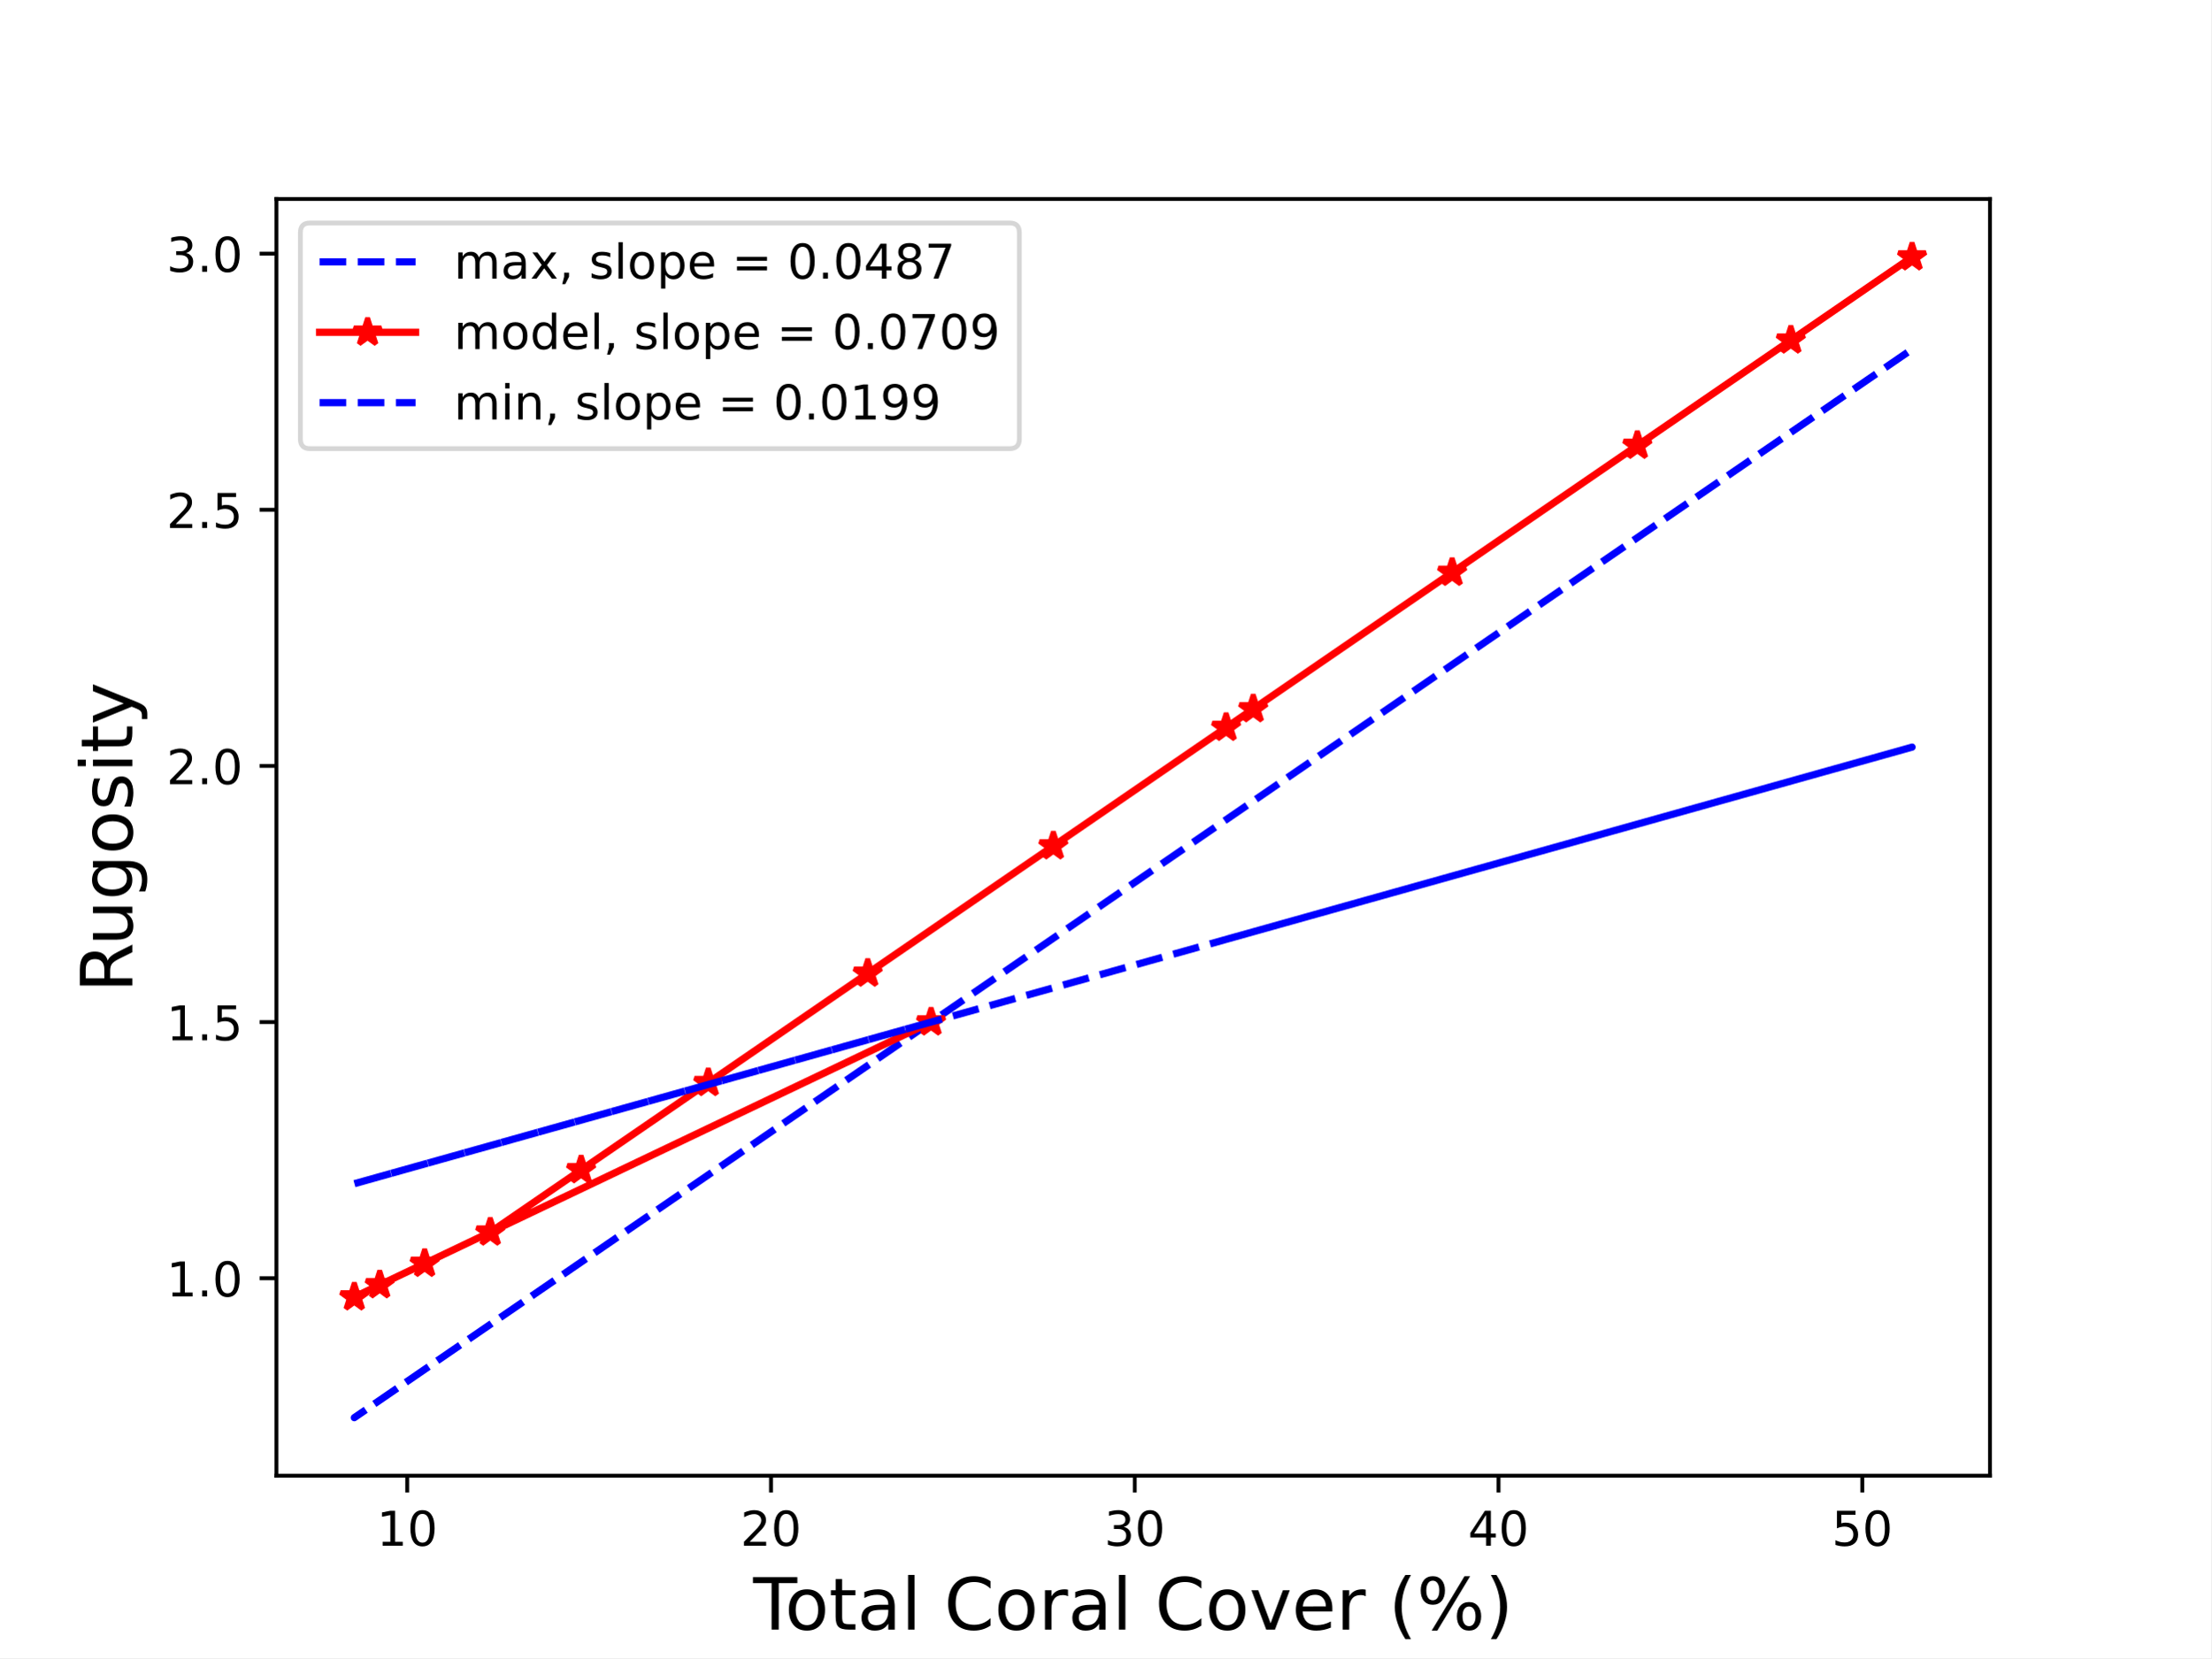
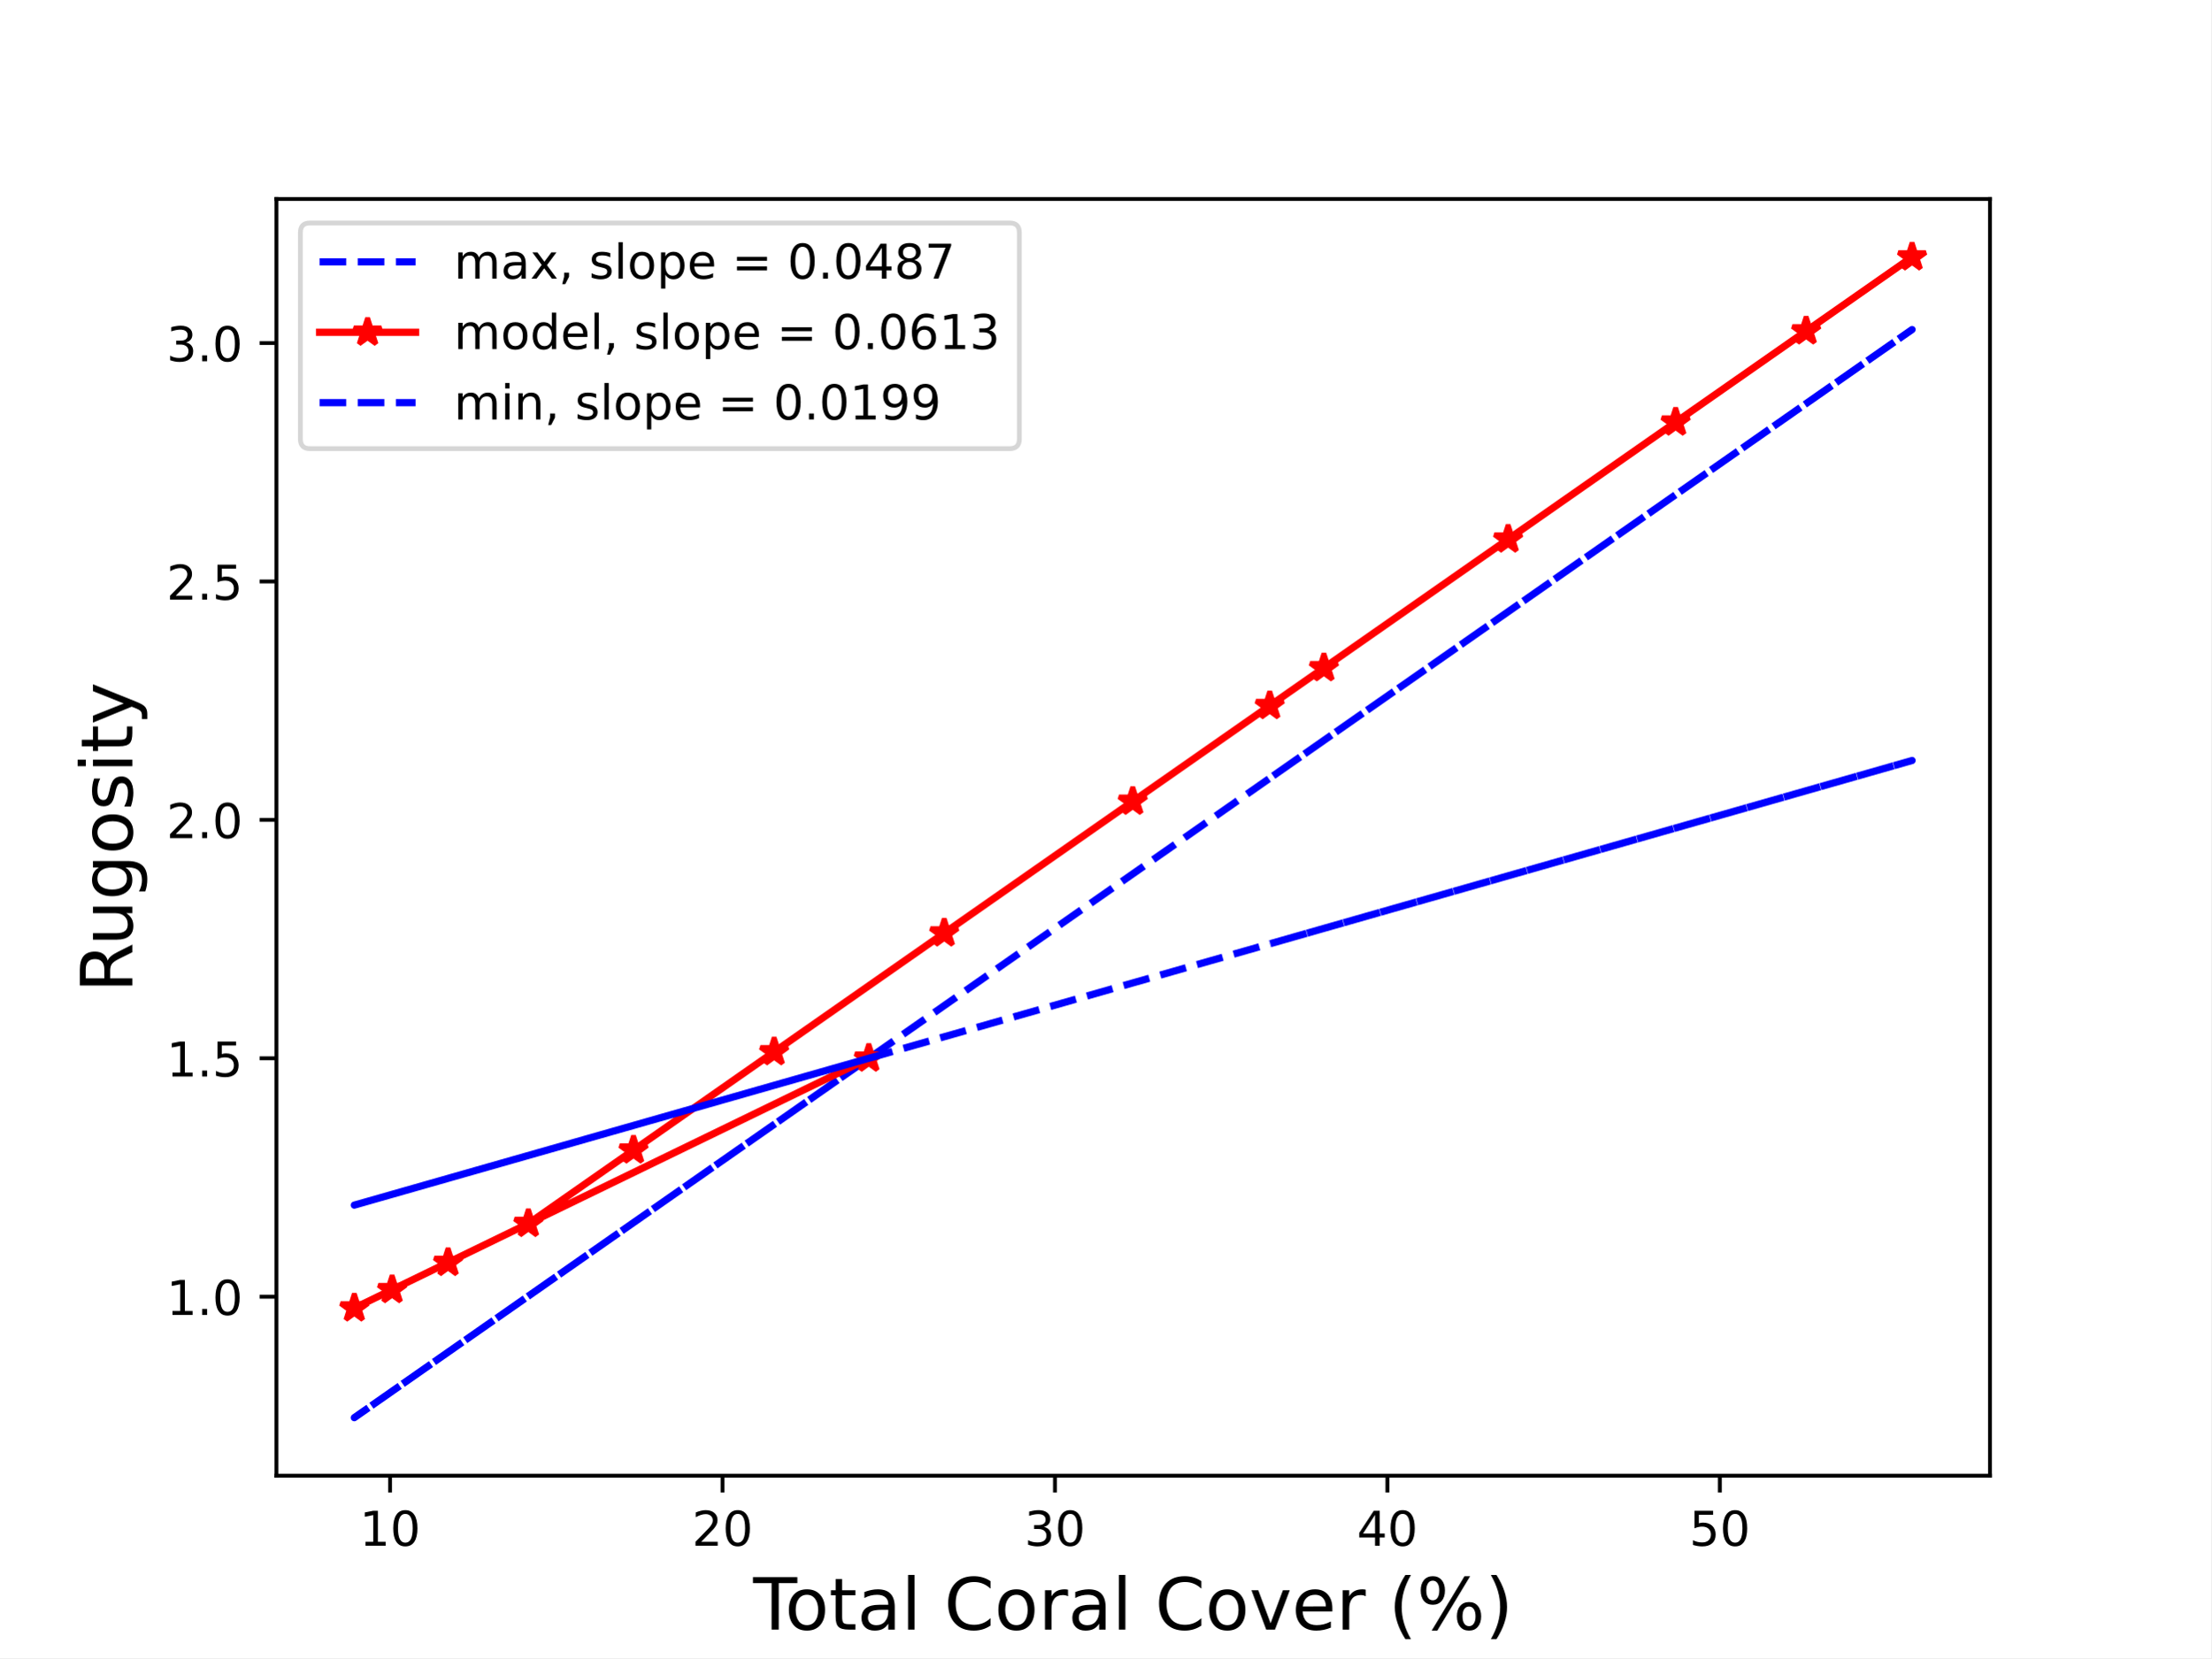
<svg xmlns="http://www.w3.org/2000/svg" xmlns:xlink="http://www.w3.org/1999/xlink" width="460.8pt" height="345.6pt" viewBox="0 0 460.8 345.6" version="1.1">
  <defs>
    <style type="text/css">*{stroke-linejoin: round; stroke-linecap: butt}</style>
  </defs>
  <g id="figure_1">
    <g id="patch_1">
      <path d="M 0 345.6  L 460.8 345.6  L 460.8 0  L 0 0  z " style="fill: #ffffff" />
    </g>
    <g id="axes_1">
      <g id="patch_2">
        <path d="M 57.6 307.584  L 414.72 307.584  L 414.72 41.472  L 57.6 41.472  z " style="fill: #ffffff" />
      </g>
      <g id="matplotlib.axis_1">
        <g id="xtick_1">
          <g id="line2d_1">
            <defs>
-               <path id="mc95073d13e" d="M 0 0  L 0 3.5  " style="stroke: #000000; stroke-width: 0.8" />
-             </defs>
-             <g>
-               <use xlink:href="#mc95073d13e" x="84.861" y="307.584" style="stroke: #000000; stroke-width: 0.8" />
+               <path id="ma71c915d6f" d="M 0 0  L 0 3.5  " style="stroke: #000000; stroke-width: 0.8" />
+             </defs>
+             <g>
+               <use xlink:href="#ma71c915d6f" x="81.287" y="307.584" style="stroke: #000000; stroke-width: 0.8" />
            </g>
          </g>
          <g id="text_1">
-             <g transform="translate(78.49842 322.1824) scale(0.1 -0.1)">
+             <g transform="translate(74.92413 322.1824) scale(0.1 -0.1)">
              <defs>
                <path id="DejaVuSans-31" d="M 794 531  L 1825 531  L 1825 4091  L 703 3866  L 703 4441  L 1819 4666  L 2450 4666  L 2450 531  L 3481 531  L 3481 0  L 794 0  L 794 531  z " transform="scale(0.015625)" />
                <path id="DejaVuSans-30" d="M 2034 4250  Q 1547 4250 1301 3770  Q 1056 3291 1056 2328  Q 1056 1369 1301 889  Q 1547 409 2034 409  Q 2525 409 2770 889  Q 3016 1369 3016 2328  Q 3016 3291 2770 3770  Q 2525 4250 2034 4250  z M 2034 4750  Q 2819 4750 3233 4129  Q 3647 3509 3647 2328  Q 3647 1150 3233 529  Q 2819 -91 2034 -91  Q 1250 -91 836 529  Q 422 1150 422 2328  Q 422 3509 836 4129  Q 1250 4750 2034 4750  z " transform="scale(0.015625)" />
              </defs>
              <use xlink:href="#DejaVuSans-31" />
              <use xlink:href="#DejaVuSans-30" x="63.623" />
            </g>
          </g>
        </g>
        <g id="xtick_2">
          <g id="line2d_2">
            <g>
-               <use xlink:href="#mc95073d13e" x="160.674" y="307.584" style="stroke: #000000; stroke-width: 0.8" />
+               <use xlink:href="#ma71c915d6f" x="150.571" y="307.584" style="stroke: #000000; stroke-width: 0.8" />
            </g>
          </g>
          <g id="text_2">
-             <g transform="translate(154.3115 322.1824) scale(0.1 -0.1)">
+             <g transform="translate(144.2085 322.1824) scale(0.1 -0.1)">
              <defs>
                <path id="DejaVuSans-32" d="M 1228 531  L 3431 531  L 3431 0  L 469 0  L 469 531  Q 828 903 1448 1529  Q 2069 2156 2228 2338  Q 2531 2678 2651 2914  Q 2772 3150 2772 3378  Q 2772 3750 2511 3984  Q 2250 4219 1831 4219  Q 1534 4219 1204 4116  Q 875 4013 500 3803  L 500 4441  Q 881 4594 1212 4672  Q 1544 4750 1819 4750  Q 2544 4750 2975 4387  Q 3406 4025 3406 3419  Q 3406 3131 3298 2873  Q 3191 2616 2906 2266  Q 2828 2175 2409 1742  Q 1991 1309 1228 531  z " transform="scale(0.015625)" />
              </defs>
              <use xlink:href="#DejaVuSans-32" />
              <use xlink:href="#DejaVuSans-30" x="63.623" />
            </g>
          </g>
        </g>
        <g id="xtick_3">
          <g id="line2d_3">
            <g>
-               <use xlink:href="#mc95073d13e" x="236.487" y="307.584" style="stroke: #000000; stroke-width: 0.8" />
+               <use xlink:href="#ma71c915d6f" x="219.855" y="307.584" style="stroke: #000000; stroke-width: 0.8" />
            </g>
          </g>
          <g id="text_3">
-             <g transform="translate(230.1247 322.1824) scale(0.1 -0.1)">
+             <g transform="translate(213.4929 322.1824) scale(0.1 -0.1)">
              <defs>
                <path id="DejaVuSans-33" d="M 2597 2516  Q 3050 2419 3304 2112  Q 3559 1806 3559 1356  Q 3559 666 3084 287  Q 2609 -91 1734 -91  Q 1441 -91 1130 -33  Q 819 25 488 141  L 488 750  Q 750 597 1062 519  Q 1375 441 1716 441  Q 2309 441 2620 675  Q 2931 909 2931 1356  Q 2931 1769 2642 2001  Q 2353 2234 1838 2234  L 1294 2234  L 1294 2753  L 1863 2753  Q 2328 2753 2575 2939  Q 2822 3125 2822 3475  Q 2822 3834 2567 4026  Q 2313 4219 1838 4219  Q 1578 4219 1281 4162  Q 984 4106 628 3988  L 628 4550  Q 988 4650 1302 4700  Q 1616 4750 1894 4750  Q 2613 4750 3031 4423  Q 3450 4097 3450 3541  Q 3450 3153 3228 2886  Q 3006 2619 2597 2516  z " transform="scale(0.015625)" />
              </defs>
              <use xlink:href="#DejaVuSans-33" />
              <use xlink:href="#DejaVuSans-30" x="63.623" />
            </g>
          </g>
        </g>
        <g id="xtick_4">
          <g id="line2d_4">
            <g>
-               <use xlink:href="#mc95073d13e" x="312.3" y="307.584" style="stroke: #000000; stroke-width: 0.8" />
+               <use xlink:href="#ma71c915d6f" x="289.14" y="307.584" style="stroke: #000000; stroke-width: 0.8" />
            </g>
          </g>
          <g id="text_4">
-             <g transform="translate(305.9378 322.1824) scale(0.1 -0.1)">
+             <g transform="translate(282.7773 322.1824) scale(0.1 -0.1)">
              <defs>
                <path id="DejaVuSans-34" d="M 2419 4116  L 825 1625  L 2419 1625  L 2419 4116  z M 2253 4666  L 3047 4666  L 3047 1625  L 3713 1625  L 3713 1100  L 3047 1100  L 3047 0  L 2419 0  L 2419 1100  L 313 1100  L 313 1709  L 2253 4666  z " transform="scale(0.015625)" />
              </defs>
              <use xlink:href="#DejaVuSans-34" />
              <use xlink:href="#DejaVuSans-30" x="63.623" />
            </g>
          </g>
        </g>
        <g id="xtick_5">
          <g id="line2d_5">
            <g>
-               <use xlink:href="#mc95073d13e" x="388.113" y="307.584" style="stroke: #000000; stroke-width: 0.8" />
+               <use xlink:href="#ma71c915d6f" x="358.424" y="307.584" style="stroke: #000000; stroke-width: 0.8" />
            </g>
          </g>
          <g id="text_5">
-             <g transform="translate(381.7509 322.1824) scale(0.1 -0.1)">
+             <g transform="translate(352.0617 322.1824) scale(0.1 -0.1)">
              <defs>
                <path id="DejaVuSans-35" d="M 691 4666  L 3169 4666  L 3169 4134  L 1269 4134  L 1269 2991  Q 1406 3038 1543 3061  Q 1681 3084 1819 3084  Q 2600 3084 3056 2656  Q 3513 2228 3513 1497  Q 3513 744 3044 326  Q 2575 -91 1722 -91  Q 1428 -91 1123 -41  Q 819 9 494 109  L 494 744  Q 775 591 1075 516  Q 1375 441 1709 441  Q 2250 441 2565 725  Q 2881 1009 2881 1497  Q 2881 1984 2565 2268  Q 2250 2553 1709 2553  Q 1456 2553 1204 2497  Q 953 2441 691 2322  L 691 4666  z " transform="scale(0.015625)" />
              </defs>
              <use xlink:href="#DejaVuSans-35" />
              <use xlink:href="#DejaVuSans-30" x="63.623" />
            </g>
          </g>
        </g>
        <g id="text_6">
          <g transform="translate(156.9635 339.6598) scale(0.15 -0.15)">
            <defs>
              <path id="DejaVuSans-54" d="M -19 4666  L 3928 4666  L 3928 4134  L 2272 4134  L 2272 0  L 1638 0  L 1638 4134  L -19 4134  L -19 4666  z " transform="scale(0.015625)" />
              <path id="DejaVuSans-6f" d="M 1959 3097  Q 1497 3097 1228 2736  Q 959 2375 959 1747  Q 959 1119 1226 758  Q 1494 397 1959 397  Q 2419 397 2687 759  Q 2956 1122 2956 1747  Q 2956 2369 2687 2733  Q 2419 3097 1959 3097  z M 1959 3584  Q 2709 3584 3137 3096  Q 3566 2609 3566 1747  Q 3566 888 3137 398  Q 2709 -91 1959 -91  Q 1206 -91 779 398  Q 353 888 353 1747  Q 353 2609 779 3096  Q 1206 3584 1959 3584  z " transform="scale(0.015625)" />
              <path id="DejaVuSans-74" d="M 1172 4494  L 1172 3500  L 2356 3500  L 2356 3053  L 1172 3053  L 1172 1153  Q 1172 725 1289 603  Q 1406 481 1766 481  L 2356 481  L 2356 0  L 1766 0  Q 1100 0 847 248  Q 594 497 594 1153  L 594 3053  L 172 3053  L 172 3500  L 594 3500  L 594 4494  L 1172 4494  z " transform="scale(0.015625)" />
              <path id="DejaVuSans-61" d="M 2194 1759  Q 1497 1759 1228 1600  Q 959 1441 959 1056  Q 959 750 1161 570  Q 1363 391 1709 391  Q 2188 391 2477 730  Q 2766 1069 2766 1631  L 2766 1759  L 2194 1759  z M 3341 1997  L 3341 0  L 2766 0  L 2766 531  Q 2569 213 2275 61  Q 1981 -91 1556 -91  Q 1019 -91 701 211  Q 384 513 384 1019  Q 384 1609 779 1909  Q 1175 2209 1959 2209  L 2766 2209  L 2766 2266  Q 2766 2663 2505 2880  Q 2244 3097 1772 3097  Q 1472 3097 1187 3025  Q 903 2953 641 2809  L 641 3341  Q 956 3463 1253 3523  Q 1550 3584 1831 3584  Q 2591 3584 2966 3190  Q 3341 2797 3341 1997  z " transform="scale(0.015625)" />
              <path id="DejaVuSans-6c" d="M 603 4863  L 1178 4863  L 1178 0  L 603 0  L 603 4863  z " transform="scale(0.015625)" />
              <path id="DejaVuSans-20" transform="scale(0.015625)" />
              <path id="DejaVuSans-43" d="M 4122 4306  L 4122 3641  Q 3803 3938 3442 4084  Q 3081 4231 2675 4231  Q 1875 4231 1450 3742  Q 1025 3253 1025 2328  Q 1025 1406 1450 917  Q 1875 428 2675 428  Q 3081 428 3442 575  Q 3803 722 4122 1019  L 4122 359  Q 3791 134 3420 21  Q 3050 -91 2638 -91  Q 1578 -91 968 557  Q 359 1206 359 2328  Q 359 3453 968 4101  Q 1578 4750 2638 4750  Q 3056 4750 3426 4639  Q 3797 4528 4122 4306  z " transform="scale(0.015625)" />
              <path id="DejaVuSans-72" d="M 2631 2963  Q 2534 3019 2420 3045  Q 2306 3072 2169 3072  Q 1681 3072 1420 2755  Q 1159 2438 1159 1844  L 1159 0  L 581 0  L 581 3500  L 1159 3500  L 1159 2956  Q 1341 3275 1631 3429  Q 1922 3584 2338 3584  Q 2397 3584 2469 3576  Q 2541 3569 2628 3553  L 2631 2963  z " transform="scale(0.015625)" />
              <path id="DejaVuSans-76" d="M 191 3500  L 800 3500  L 1894 563  L 2988 3500  L 3597 3500  L 2284 0  L 1503 0  L 191 3500  z " transform="scale(0.015625)" />
              <path id="DejaVuSans-65" d="M 3597 1894  L 3597 1613  L 953 1613  Q 991 1019 1311 708  Q 1631 397 2203 397  Q 2534 397 2845 478  Q 3156 559 3463 722  L 3463 178  Q 3153 47 2828 -22  Q 2503 -91 2169 -91  Q 1331 -91 842 396  Q 353 884 353 1716  Q 353 2575 817 3079  Q 1281 3584 2069 3584  Q 2775 3584 3186 3129  Q 3597 2675 3597 1894  z M 3022 2063  Q 3016 2534 2758 2815  Q 2500 3097 2075 3097  Q 1594 3097 1305 2825  Q 1016 2553 972 2059  L 3022 2063  z " transform="scale(0.015625)" />
              <path id="DejaVuSans-28" d="M 1984 4856  Q 1566 4138 1362 3434  Q 1159 2731 1159 2009  Q 1159 1288 1364 580  Q 1569 -128 1984 -844  L 1484 -844  Q 1016 -109 783 600  Q 550 1309 550 2009  Q 550 2706 781 3412  Q 1013 4119 1484 4856  L 1984 4856  z " transform="scale(0.015625)" />
              <path id="DejaVuSans-25" d="M 4653 2053  Q 4381 2053 4226 1822  Q 4072 1591 4072 1178  Q 4072 772 4226 539  Q 4381 306 4653 306  Q 4919 306 5073 539  Q 5228 772 5228 1178  Q 5228 1588 5073 1820  Q 4919 2053 4653 2053  z M 4653 2450  Q 5147 2450 5437 2106  Q 5728 1763 5728 1178  Q 5728 594 5436 251  Q 5144 -91 4653 -91  Q 4153 -91 3862 251  Q 3572 594 3572 1178  Q 3572 1766 3864 2108  Q 4156 2450 4653 2450  z M 1428 4353  Q 1159 4353 1004 4120  Q 850 3888 850 3481  Q 850 3069 1003 2837  Q 1156 2606 1428 2606  Q 1700 2606 1854 2837  Q 2009 3069 2009 3481  Q 2009 3884 1853 4118  Q 1697 4353 1428 4353  z M 4250 4750  L 4750 4750  L 1831 -91  L 1331 -91  L 4250 4750  z M 1428 4750  Q 1922 4750 2215 4408  Q 2509 4066 2509 3481  Q 2509 2891 2217 2550  Q 1925 2209 1428 2209  Q 931 2209 642 2551  Q 353 2894 353 3481  Q 353 4063 643 4406  Q 934 4750 1428 4750  z " transform="scale(0.015625)" />
              <path id="DejaVuSans-29" d="M 513 4856  L 1013 4856  Q 1481 4119 1714 3412  Q 1947 2706 1947 2009  Q 1947 1309 1714 600  Q 1481 -109 1013 -844  L 513 -844  Q 928 -128 1133 580  Q 1338 1288 1338 2009  Q 1338 2731 1133 3434  Q 928 4138 513 4856  z " transform="scale(0.015625)" />
            </defs>
            <use xlink:href="#DejaVuSans-54" />
            <use xlink:href="#DejaVuSans-6f" x="44.084" />
            <use xlink:href="#DejaVuSans-74" x="105.266" />
            <use xlink:href="#DejaVuSans-61" x="144.475" />
            <use xlink:href="#DejaVuSans-6c" x="205.754" />
            <use xlink:href="#DejaVuSans-20" x="233.537" />
            <use xlink:href="#DejaVuSans-43" x="265.324" />
            <use xlink:href="#DejaVuSans-6f" x="335.148" />
            <use xlink:href="#DejaVuSans-72" x="396.33" />
            <use xlink:href="#DejaVuSans-61" x="437.443" />
            <use xlink:href="#DejaVuSans-6c" x="498.723" />
            <use xlink:href="#DejaVuSans-20" x="526.506" />
            <use xlink:href="#DejaVuSans-43" x="558.293" />
            <use xlink:href="#DejaVuSans-6f" x="628.117" />
            <use xlink:href="#DejaVuSans-76" x="689.299" />
            <use xlink:href="#DejaVuSans-65" x="748.479" />
            <use xlink:href="#DejaVuSans-72" x="810.002" />
            <use xlink:href="#DejaVuSans-20" x="851.115" />
            <use xlink:href="#DejaVuSans-28" x="882.902" />
            <use xlink:href="#DejaVuSans-25" x="921.916" />
            <use xlink:href="#DejaVuSans-29" x="1016.936" />
          </g>
        </g>
      </g>
      <g id="matplotlib.axis_2">
        <g id="ytick_1">
          <g id="line2d_6">
            <defs>
-               <path id="m94bcc4cd7c" d="M 0 0  L -3.5 0  " style="stroke: #000000; stroke-width: 0.8" />
-             </defs>
-             <g>
-               <use xlink:href="#m94bcc4cd7c" x="57.6" y="266.429" style="stroke: #000000; stroke-width: 0.8" />
+               <path id="m8c349b67cd" d="M 0 0  L -3.5 0  " style="stroke: #000000; stroke-width: 0.8" />
+             </defs>
+             <g>
+               <use xlink:href="#m8c349b67cd" x="57.6" y="270.276" style="stroke: #000000; stroke-width: 0.8" />
            </g>
          </g>
          <g id="text_7">
-             <g transform="translate(34.69687 270.2279) scale(0.1 -0.1)">
+             <g transform="translate(34.69687 274.0748) scale(0.1 -0.1)">
              <defs>
                <path id="DejaVuSans-2e" d="M 684 794  L 1344 794  L 1344 0  L 684 0  L 684 794  z " transform="scale(0.015625)" />
              </defs>
              <use xlink:href="#DejaVuSans-31" />
              <use xlink:href="#DejaVuSans-2e" x="63.623" />
              <use xlink:href="#DejaVuSans-30" x="95.41" />
            </g>
          </g>
        </g>
        <g id="ytick_2">
          <g id="line2d_7">
            <g>
-               <use xlink:href="#m94bcc4cd7c" x="57.6" y="213.035" style="stroke: #000000; stroke-width: 0.8" />
+               <use xlink:href="#m8c349b67cd" x="57.6" y="220.581" style="stroke: #000000; stroke-width: 0.8" />
            </g>
          </g>
          <g id="text_8">
-             <g transform="translate(34.69687 216.8339) scale(0.1 -0.1)">
+             <g transform="translate(34.69687 224.3801) scale(0.1 -0.1)">
              <use xlink:href="#DejaVuSans-31" />
              <use xlink:href="#DejaVuSans-2e" x="63.623" />
              <use xlink:href="#DejaVuSans-35" x="95.41" />
            </g>
          </g>
        </g>
        <g id="ytick_3">
          <g id="line2d_8">
            <g>
-               <use xlink:href="#m94bcc4cd7c" x="57.6" y="159.641" style="stroke: #000000; stroke-width: 0.8" />
+               <use xlink:href="#m8c349b67cd" x="57.6" y="170.886" style="stroke: #000000; stroke-width: 0.8" />
            </g>
          </g>
          <g id="text_9">
-             <g transform="translate(34.69687 163.4398) scale(0.1 -0.1)">
+             <g transform="translate(34.69687 174.6855) scale(0.1 -0.1)">
              <use xlink:href="#DejaVuSans-32" />
              <use xlink:href="#DejaVuSans-2e" x="63.623" />
              <use xlink:href="#DejaVuSans-30" x="95.41" />
            </g>
          </g>
        </g>
        <g id="ytick_4">
          <g id="line2d_9">
            <g>
-               <use xlink:href="#m94bcc4cd7c" x="57.6" y="106.247" style="stroke: #000000; stroke-width: 0.8" />
+               <use xlink:href="#m8c349b67cd" x="57.6" y="121.192" style="stroke: #000000; stroke-width: 0.8" />
            </g>
          </g>
          <g id="text_10">
-             <g transform="translate(34.69687 110.0458) scale(0.1 -0.1)">
+             <g transform="translate(34.69687 124.9908) scale(0.1 -0.1)">
              <use xlink:href="#DejaVuSans-32" />
              <use xlink:href="#DejaVuSans-2e" x="63.623" />
              <use xlink:href="#DejaVuSans-35" x="95.41" />
            </g>
          </g>
        </g>
        <g id="ytick_5">
          <g id="line2d_10">
            <g>
-               <use xlink:href="#m94bcc4cd7c" x="57.6" y="52.853" style="stroke: #000000; stroke-width: 0.8" />
+               <use xlink:href="#m8c349b67cd" x="57.6" y="71.497" style="stroke: #000000; stroke-width: 0.8" />
            </g>
          </g>
          <g id="text_11">
-             <g transform="translate(34.69687 56.65178) scale(0.1 -0.1)">
+             <g transform="translate(34.69687 75.29617) scale(0.1 -0.1)">
              <use xlink:href="#DejaVuSans-33" />
              <use xlink:href="#DejaVuSans-2e" x="63.623" />
              <use xlink:href="#DejaVuSans-30" x="95.41" />
            </g>
          </g>
        </g>
        <g id="text_12">
          <g transform="translate(27.57734 206.8753) rotate(-90) scale(0.15 -0.15)">
            <defs>
              <path id="DejaVuSans-52" d="M 2841 2188  Q 3044 2119 3236 1894  Q 3428 1669 3622 1275  L 4263 0  L 3584 0  L 2988 1197  Q 2756 1666 2539 1819  Q 2322 1972 1947 1972  L 1259 1972  L 1259 0  L 628 0  L 628 4666  L 2053 4666  Q 2853 4666 3247 4331  Q 3641 3997 3641 3322  Q 3641 2881 3436 2590  Q 3231 2300 2841 2188  z M 1259 4147  L 1259 2491  L 2053 2491  Q 2509 2491 2742 2702  Q 2975 2913 2975 3322  Q 2975 3731 2742 3939  Q 2509 4147 2053 4147  L 1259 4147  z " transform="scale(0.015625)" />
              <path id="DejaVuSans-75" d="M 544 1381  L 544 3500  L 1119 3500  L 1119 1403  Q 1119 906 1312 657  Q 1506 409 1894 409  Q 2359 409 2629 706  Q 2900 1003 2900 1516  L 2900 3500  L 3475 3500  L 3475 0  L 2900 0  L 2900 538  Q 2691 219 2414 64  Q 2138 -91 1772 -91  Q 1169 -91 856 284  Q 544 659 544 1381  z M 1991 3584  L 1991 3584  z " transform="scale(0.015625)" />
              <path id="DejaVuSans-67" d="M 2906 1791  Q 2906 2416 2648 2759  Q 2391 3103 1925 3103  Q 1463 3103 1205 2759  Q 947 2416 947 1791  Q 947 1169 1205 825  Q 1463 481 1925 481  Q 2391 481 2648 825  Q 2906 1169 2906 1791  z M 3481 434  Q 3481 -459 3084 -895  Q 2688 -1331 1869 -1331  Q 1566 -1331 1297 -1286  Q 1028 -1241 775 -1147  L 775 -588  Q 1028 -725 1275 -790  Q 1522 -856 1778 -856  Q 2344 -856 2625 -561  Q 2906 -266 2906 331  L 2906 616  Q 2728 306 2450 153  Q 2172 0 1784 0  Q 1141 0 747 490  Q 353 981 353 1791  Q 353 2603 747 3093  Q 1141 3584 1784 3584  Q 2172 3584 2450 3431  Q 2728 3278 2906 2969  L 2906 3500  L 3481 3500  L 3481 434  z " transform="scale(0.015625)" />
              <path id="DejaVuSans-73" d="M 2834 3397  L 2834 2853  Q 2591 2978 2328 3040  Q 2066 3103 1784 3103  Q 1356 3103 1142 2972  Q 928 2841 928 2578  Q 928 2378 1081 2264  Q 1234 2150 1697 2047  L 1894 2003  Q 2506 1872 2764 1633  Q 3022 1394 3022 966  Q 3022 478 2636 193  Q 2250 -91 1575 -91  Q 1294 -91 989 -36  Q 684 19 347 128  L 347 722  Q 666 556 975 473  Q 1284 391 1588 391  Q 1994 391 2212 530  Q 2431 669 2431 922  Q 2431 1156 2273 1281  Q 2116 1406 1581 1522  L 1381 1569  Q 847 1681 609 1914  Q 372 2147 372 2553  Q 372 3047 722 3315  Q 1072 3584 1716 3584  Q 2034 3584 2315 3537  Q 2597 3491 2834 3397  z " transform="scale(0.015625)" />
              <path id="DejaVuSans-69" d="M 603 3500  L 1178 3500  L 1178 0  L 603 0  L 603 3500  z M 603 4863  L 1178 4863  L 1178 4134  L 603 4134  L 603 4863  z " transform="scale(0.015625)" />
              <path id="DejaVuSans-79" d="M 2059 -325  Q 1816 -950 1584 -1140  Q 1353 -1331 966 -1331  L 506 -1331  L 506 -850  L 844 -850  Q 1081 -850 1212 -737  Q 1344 -625 1503 -206  L 1606 56  L 191 3500  L 800 3500  L 1894 763  L 2988 3500  L 3597 3500  L 2059 -325  z " transform="scale(0.015625)" />
            </defs>
            <use xlink:href="#DejaVuSans-52" />
            <use xlink:href="#DejaVuSans-75" x="64.982" />
            <use xlink:href="#DejaVuSans-67" x="128.361" />
            <use xlink:href="#DejaVuSans-6f" x="191.838" />
            <use xlink:href="#DejaVuSans-73" x="253.02" />
            <use xlink:href="#DejaVuSans-69" x="305.119" />
            <use xlink:href="#DejaVuSans-74" x="332.902" />
            <use xlink:href="#DejaVuSans-79" x="372.111" />
          </g>
        </g>
      </g>
      <g id="line2d_11">
-         <path d="M 194.032 213.035  L 73.833 295.488  L 79.126 291.857  L 88.49 285.434  L 102.167 276.052  L 121.102 263.062  L 147.597 244.888  L 180.832 222.089  L 219.522 195.549  L 261.18 166.973  L 302.636 138.535  L 341.236 112.057  L 373.22 90.117  L 398.487 72.784  L 255.53 170.848  " clip-path="url(#pc78efc19a6)" style="fill: none; stroke-dasharray: 5.55,2.4; stroke-dashoffset: 0; stroke: #0000ff; stroke-width: 1.5" />
+         <path d="M 181.056 220.581  L 73.833 295.488  L 81.708 289.986  L 93.371 281.838  L 110.107 270.146  L 132.02 254.838  L 161.333 234.359  L 196.777 209.598  L 236.066 182.151  L 275.907 154.317  L 314.303 127.494  L 349.213 103.105  L 376.411 84.105  L 398.487 68.682  L 264.615 162.206  " clip-path="url(#p6e73f51639)" style="fill: none; stroke-dasharray: 5.55,2.4; stroke-dashoffset: 0; stroke: #0000ff; stroke-width: 1.5" />
      </g>
      <g id="line2d_12">
-         <path d="M 194.032 213.035  L 73.833 270.346  L 79.126 267.822  L 88.49 263.357  L 102.167 256.836  L 121.102 243.847  L 147.597 225.672  L 180.832 202.873  L 219.522 176.333  L 261.18 147.757  L 302.636 119.32  L 341.236 92.841  L 373.22 70.901  L 398.487 53.568  L 255.53 151.633  " clip-path="url(#pc78efc19a6)" style="fill: none; stroke: #ff0000; stroke-width: 1.5; stroke-linecap: square" />
+         <path d="M 181.056 220.581  L 73.833 272.647  L 81.708 268.823  L 93.371 263.159  L 110.107 255.032  L 132.02 239.724  L 161.333 219.245  L 196.777 194.484  L 236.066 167.037  L 275.907 139.203  L 314.303 112.38  L 349.213 87.991  L 376.411 68.991  L 398.487 53.568  L 264.615 147.092  " clip-path="url(#p6e73f51639)" style="fill: none; stroke: #ff0000; stroke-width: 1.5; stroke-linecap: square" />
        <defs>
-           <path id="mc771598f8a" d="M 0 -3  L -0.674 -0.927  L -2.853 -0.927  L -1.09 0.354  L -1.763 2.427  L -0 1.146  L 1.763 2.427  L 1.09 0.354  L 2.853 -0.927  L 0.674 -0.927  z " style="stroke: #ff0000; stroke-linejoin: bevel" />
+           <path id="me7ab99e3db" d="M 0 -3  L -0.674 -0.927  L -2.853 -0.927  L -1.09 0.354  L -1.763 2.427  L -0 1.146  L 1.763 2.427  L 1.09 0.354  L 2.853 -0.927  L 0.674 -0.927  z " style="stroke: #ff0000; stroke-linejoin: bevel" />
        </defs>
-         <g clip-path="url(#pc78efc19a6)">
-           <use xlink:href="#mc771598f8a" x="194.032" y="213.035" style="fill: #ff0000; stroke: #ff0000; stroke-linejoin: bevel" />
-           <use xlink:href="#mc771598f8a" x="73.833" y="270.346" style="fill: #ff0000; stroke: #ff0000; stroke-linejoin: bevel" />
-           <use xlink:href="#mc771598f8a" x="79.126" y="267.822" style="fill: #ff0000; stroke: #ff0000; stroke-linejoin: bevel" />
-           <use xlink:href="#mc771598f8a" x="88.49" y="263.357" style="fill: #ff0000; stroke: #ff0000; stroke-linejoin: bevel" />
-           <use xlink:href="#mc771598f8a" x="102.167" y="256.836" style="fill: #ff0000; stroke: #ff0000; stroke-linejoin: bevel" />
-           <use xlink:href="#mc771598f8a" x="121.102" y="243.847" style="fill: #ff0000; stroke: #ff0000; stroke-linejoin: bevel" />
-           <use xlink:href="#mc771598f8a" x="147.597" y="225.672" style="fill: #ff0000; stroke: #ff0000; stroke-linejoin: bevel" />
-           <use xlink:href="#mc771598f8a" x="180.832" y="202.873" style="fill: #ff0000; stroke: #ff0000; stroke-linejoin: bevel" />
-           <use xlink:href="#mc771598f8a" x="219.522" y="176.333" style="fill: #ff0000; stroke: #ff0000; stroke-linejoin: bevel" />
-           <use xlink:href="#mc771598f8a" x="261.18" y="147.757" style="fill: #ff0000; stroke: #ff0000; stroke-linejoin: bevel" />
-           <use xlink:href="#mc771598f8a" x="302.636" y="119.32" style="fill: #ff0000; stroke: #ff0000; stroke-linejoin: bevel" />
-           <use xlink:href="#mc771598f8a" x="341.236" y="92.841" style="fill: #ff0000; stroke: #ff0000; stroke-linejoin: bevel" />
-           <use xlink:href="#mc771598f8a" x="373.22" y="70.901" style="fill: #ff0000; stroke: #ff0000; stroke-linejoin: bevel" />
-           <use xlink:href="#mc771598f8a" x="398.487" y="53.568" style="fill: #ff0000; stroke: #ff0000; stroke-linejoin: bevel" />
-           <use xlink:href="#mc771598f8a" x="255.53" y="151.633" style="fill: #ff0000; stroke: #ff0000; stroke-linejoin: bevel" />
+         <g clip-path="url(#p6e73f51639)">
+           <use xlink:href="#me7ab99e3db" x="181.056" y="220.581" style="fill: #ff0000; stroke: #ff0000; stroke-linejoin: bevel" />
+           <use xlink:href="#me7ab99e3db" x="73.833" y="272.647" style="fill: #ff0000; stroke: #ff0000; stroke-linejoin: bevel" />
+           <use xlink:href="#me7ab99e3db" x="81.708" y="268.823" style="fill: #ff0000; stroke: #ff0000; stroke-linejoin: bevel" />
+           <use xlink:href="#me7ab99e3db" x="93.371" y="263.159" style="fill: #ff0000; stroke: #ff0000; stroke-linejoin: bevel" />
+           <use xlink:href="#me7ab99e3db" x="110.107" y="255.032" style="fill: #ff0000; stroke: #ff0000; stroke-linejoin: bevel" />
+           <use xlink:href="#me7ab99e3db" x="132.02" y="239.724" style="fill: #ff0000; stroke: #ff0000; stroke-linejoin: bevel" />
+           <use xlink:href="#me7ab99e3db" x="161.333" y="219.245" style="fill: #ff0000; stroke: #ff0000; stroke-linejoin: bevel" />
+           <use xlink:href="#me7ab99e3db" x="196.777" y="194.484" style="fill: #ff0000; stroke: #ff0000; stroke-linejoin: bevel" />
+           <use xlink:href="#me7ab99e3db" x="236.066" y="167.037" style="fill: #ff0000; stroke: #ff0000; stroke-linejoin: bevel" />
+           <use xlink:href="#me7ab99e3db" x="275.907" y="139.203" style="fill: #ff0000; stroke: #ff0000; stroke-linejoin: bevel" />
+           <use xlink:href="#me7ab99e3db" x="314.303" y="112.38" style="fill: #ff0000; stroke: #ff0000; stroke-linejoin: bevel" />
+           <use xlink:href="#me7ab99e3db" x="349.213" y="87.991" style="fill: #ff0000; stroke: #ff0000; stroke-linejoin: bevel" />
+           <use xlink:href="#me7ab99e3db" x="376.411" y="68.991" style="fill: #ff0000; stroke: #ff0000; stroke-linejoin: bevel" />
+           <use xlink:href="#me7ab99e3db" x="398.487" y="53.568" style="fill: #ff0000; stroke: #ff0000; stroke-linejoin: bevel" />
+           <use xlink:href="#me7ab99e3db" x="264.615" y="147.092" style="fill: #ff0000; stroke: #ff0000; stroke-linejoin: bevel" />
        </g>
      </g>
      <g id="line2d_13">
-         <path d="M 194.032 213.035  L 73.833 246.727  L 79.126 245.243  L 88.49 242.619  L 102.167 238.785  L 121.102 233.477  L 147.597 226.05  L 180.832 216.734  L 219.522 205.89  L 261.18 194.213  L 302.636 182.592  L 341.236 171.773  L 373.22 162.807  L 398.487 155.725  L 255.53 195.796  " clip-path="url(#pc78efc19a6)" style="fill: none; stroke-dasharray: 5.55,2.4; stroke-dashoffset: 0; stroke: #0000ff; stroke-width: 1.5" />
+         <path d="M 181.056 220.581  L 73.833 251.19  L 81.708 248.942  L 93.371 245.612  L 110.107 240.835  L 132.02 234.579  L 161.333 226.211  L 196.777 216.093  L 236.066 204.878  L 275.907 193.504  L 314.303 182.543  L 349.213 172.577  L 376.411 164.814  L 398.487 158.511  L 264.615 196.727  " clip-path="url(#p6e73f51639)" style="fill: none; stroke-dasharray: 5.55,2.4; stroke-dashoffset: 0; stroke: #0000ff; stroke-width: 1.5" />
      </g>
      <g id="patch_3">
        <path d="M 57.6 307.584  L 57.6 41.472  " style="fill: none; stroke: #000000; stroke-width: 0.8; stroke-linejoin: miter; stroke-linecap: square" />
      </g>
      <g id="patch_4">
        <path d="M 414.72 307.584  L 414.72 41.472  " style="fill: none; stroke: #000000; stroke-width: 0.8; stroke-linejoin: miter; stroke-linecap: square" />
      </g>
      <g id="patch_5">
        <path d="M 57.6 307.584  L 414.72 307.584  " style="fill: none; stroke: #000000; stroke-width: 0.8; stroke-linejoin: miter; stroke-linecap: square" />
      </g>
      <g id="patch_6">
        <path d="M 57.6 41.472  L 414.72 41.472  " style="fill: none; stroke: #000000; stroke-width: 0.8; stroke-linejoin: miter; stroke-linecap: square" />
      </g>
      <g id="legend_1">
        <g id="patch_7">
          <path d="M 64.6 93.506  L 210.43 93.506  Q 212.43 93.506 212.43 91.506  L 212.43 48.472  Q 212.43 46.472 210.43 46.472  L 64.6 46.472  Q 62.6 46.472 62.6 48.472  L 62.6 91.506  Q 62.6 93.506 64.6 93.506  z " style="fill: #ffffff; opacity: 0.8; stroke: #cccccc; stroke-linejoin: miter" />
        </g>
        <g id="line2d_14">
          <path d="M 66.6 54.57  L 76.6 54.57  L 86.6 54.57  " style="fill: none; stroke-dasharray: 5.55,2.4; stroke-dashoffset: 0; stroke: #0000ff; stroke-width: 1.5" />
        </g>
        <g id="text_13">
          <g transform="translate(94.6 58.07044) scale(0.1 -0.1)">
            <defs>
              <path id="DejaVuSans-6d" d="M 3328 2828  Q 3544 3216 3844 3400  Q 4144 3584 4550 3584  Q 5097 3584 5394 3201  Q 5691 2819 5691 2113  L 5691 0  L 5113 0  L 5113 2094  Q 5113 2597 4934 2840  Q 4756 3084 4391 3084  Q 3944 3084 3684 2787  Q 3425 2491 3425 1978  L 3425 0  L 2847 0  L 2847 2094  Q 2847 2600 2669 2842  Q 2491 3084 2119 3084  Q 1678 3084 1418 2786  Q 1159 2488 1159 1978  L 1159 0  L 581 0  L 581 3500  L 1159 3500  L 1159 2956  Q 1356 3278 1631 3431  Q 1906 3584 2284 3584  Q 2666 3584 2933 3390  Q 3200 3197 3328 2828  z " transform="scale(0.015625)" />
              <path id="DejaVuSans-78" d="M 3513 3500  L 2247 1797  L 3578 0  L 2900 0  L 1881 1375  L 863 0  L 184 0  L 1544 1831  L 300 3500  L 978 3500  L 1906 2253  L 2834 3500  L 3513 3500  z " transform="scale(0.015625)" />
              <path id="DejaVuSans-2c" d="M 750 794  L 1409 794  L 1409 256  L 897 -744  L 494 -744  L 750 256  L 750 794  z " transform="scale(0.015625)" />
              <path id="DejaVuSans-70" d="M 1159 525  L 1159 -1331  L 581 -1331  L 581 3500  L 1159 3500  L 1159 2969  Q 1341 3281 1617 3432  Q 1894 3584 2278 3584  Q 2916 3584 3314 3078  Q 3713 2572 3713 1747  Q 3713 922 3314 415  Q 2916 -91 2278 -91  Q 1894 -91 1617 61  Q 1341 213 1159 525  z M 3116 1747  Q 3116 2381 2855 2742  Q 2594 3103 2138 3103  Q 1681 3103 1420 2742  Q 1159 2381 1159 1747  Q 1159 1113 1420 752  Q 1681 391 2138 391  Q 2594 391 2855 752  Q 3116 1113 3116 1747  z " transform="scale(0.015625)" />
              <path id="DejaVuSans-3d" d="M 678 2906  L 4684 2906  L 4684 2381  L 678 2381  L 678 2906  z M 678 1631  L 4684 1631  L 4684 1100  L 678 1100  L 678 1631  z " transform="scale(0.015625)" />
              <path id="DejaVuSans-38" d="M 2034 2216  Q 1584 2216 1326 1975  Q 1069 1734 1069 1313  Q 1069 891 1326 650  Q 1584 409 2034 409  Q 2484 409 2743 651  Q 3003 894 3003 1313  Q 3003 1734 2745 1975  Q 2488 2216 2034 2216  z M 1403 2484  Q 997 2584 770 2862  Q 544 3141 544 3541  Q 544 4100 942 4425  Q 1341 4750 2034 4750  Q 2731 4750 3128 4425  Q 3525 4100 3525 3541  Q 3525 3141 3298 2862  Q 3072 2584 2669 2484  Q 3125 2378 3379 2068  Q 3634 1759 3634 1313  Q 3634 634 3220 271  Q 2806 -91 2034 -91  Q 1263 -91 848 271  Q 434 634 434 1313  Q 434 1759 690 2068  Q 947 2378 1403 2484  z M 1172 3481  Q 1172 3119 1398 2916  Q 1625 2713 2034 2713  Q 2441 2713 2670 2916  Q 2900 3119 2900 3481  Q 2900 3844 2670 4047  Q 2441 4250 2034 4250  Q 1625 4250 1398 4047  Q 1172 3844 1172 3481  z " transform="scale(0.015625)" />
              <path id="DejaVuSans-37" d="M 525 4666  L 3525 4666  L 3525 4397  L 1831 0  L 1172 0  L 2766 4134  L 525 4134  L 525 4666  z " transform="scale(0.015625)" />
            </defs>
            <use xlink:href="#DejaVuSans-6d" />
            <use xlink:href="#DejaVuSans-61" x="97.412" />
            <use xlink:href="#DejaVuSans-78" x="158.691" />
            <use xlink:href="#DejaVuSans-2c" x="217.871" />
            <use xlink:href="#DejaVuSans-20" x="249.658" />
            <use xlink:href="#DejaVuSans-73" x="281.445" />
            <use xlink:href="#DejaVuSans-6c" x="333.545" />
            <use xlink:href="#DejaVuSans-6f" x="361.328" />
            <use xlink:href="#DejaVuSans-70" x="422.51" />
            <use xlink:href="#DejaVuSans-65" x="485.986" />
            <use xlink:href="#DejaVuSans-20" x="547.51" />
            <use xlink:href="#DejaVuSans-3d" x="579.297" />
            <use xlink:href="#DejaVuSans-20" x="663.086" />
            <use xlink:href="#DejaVuSans-30" x="694.873" />
            <use xlink:href="#DejaVuSans-2e" x="758.496" />
            <use xlink:href="#DejaVuSans-30" x="790.283" />
            <use xlink:href="#DejaVuSans-34" x="853.906" />
            <use xlink:href="#DejaVuSans-38" x="917.529" />
            <use xlink:href="#DejaVuSans-37" x="981.152" />
          </g>
        </g>
        <g id="line2d_15">
          <path d="M 66.6 69.249  L 76.6 69.249  L 86.6 69.249  " style="fill: none; stroke: #ff0000; stroke-width: 1.5; stroke-linecap: square" />
          <g>
-             <use xlink:href="#mc771598f8a" x="76.6" y="69.249" style="fill: #ff0000; stroke: #ff0000; stroke-linejoin: bevel" />
+             <use xlink:href="#me7ab99e3db" x="76.6" y="69.249" style="fill: #ff0000; stroke: #ff0000; stroke-linejoin: bevel" />
          </g>
        </g>
        <g id="text_14">
          <g transform="translate(94.6 72.74856) scale(0.1 -0.1)">
            <defs>
              <path id="DejaVuSans-64" d="M 2906 2969  L 2906 4863  L 3481 4863  L 3481 0  L 2906 0  L 2906 525  Q 2725 213 2448 61  Q 2172 -91 1784 -91  Q 1150 -91 751 415  Q 353 922 353 1747  Q 353 2572 751 3078  Q 1150 3584 1784 3584  Q 2172 3584 2448 3432  Q 2725 3281 2906 2969  z M 947 1747  Q 947 1113 1208 752  Q 1469 391 1925 391  Q 2381 391 2643 752  Q 2906 1113 2906 1747  Q 2906 2381 2643 2742  Q 2381 3103 1925 3103  Q 1469 3103 1208 2742  Q 947 2381 947 1747  z " transform="scale(0.015625)" />
-               <path id="DejaVuSans-39" d="M 703 97  L 703 672  Q 941 559 1184 500  Q 1428 441 1663 441  Q 2288 441 2617 861  Q 2947 1281 2994 2138  Q 2813 1869 2534 1725  Q 2256 1581 1919 1581  Q 1219 1581 811 2004  Q 403 2428 403 3163  Q 403 3881 828 4315  Q 1253 4750 1959 4750  Q 2769 4750 3195 4129  Q 3622 3509 3622 2328  Q 3622 1225 3098 567  Q 2575 -91 1691 -91  Q 1453 -91 1209 -44  Q 966 3 703 97  z M 1959 2075  Q 2384 2075 2632 2365  Q 2881 2656 2881 3163  Q 2881 3666 2632 3958  Q 2384 4250 1959 4250  Q 1534 4250 1286 3958  Q 1038 3666 1038 3163  Q 1038 2656 1286 2365  Q 1534 2075 1959 2075  z " transform="scale(0.015625)" />
+               <path id="DejaVuSans-36" d="M 2113 2584  Q 1688 2584 1439 2293  Q 1191 2003 1191 1497  Q 1191 994 1439 701  Q 1688 409 2113 409  Q 2538 409 2786 701  Q 3034 994 3034 1497  Q 3034 2003 2786 2293  Q 2538 2584 2113 2584  z M 3366 4563  L 3366 3988  Q 3128 4100 2886 4159  Q 2644 4219 2406 4219  Q 1781 4219 1451 3797  Q 1122 3375 1075 2522  Q 1259 2794 1537 2939  Q 1816 3084 2150 3084  Q 2853 3084 3261 2657  Q 3669 2231 3669 1497  Q 3669 778 3244 343  Q 2819 -91 2113 -91  Q 1303 -91 875 529  Q 447 1150 447 2328  Q 447 3434 972 4092  Q 1497 4750 2381 4750  Q 2619 4750 2861 4703  Q 3103 4656 3366 4563  z " transform="scale(0.015625)" />
            </defs>
            <use xlink:href="#DejaVuSans-6d" />
            <use xlink:href="#DejaVuSans-6f" x="97.412" />
            <use xlink:href="#DejaVuSans-64" x="158.594" />
            <use xlink:href="#DejaVuSans-65" x="222.07" />
            <use xlink:href="#DejaVuSans-6c" x="283.594" />
            <use xlink:href="#DejaVuSans-2c" x="311.377" />
            <use xlink:href="#DejaVuSans-20" x="343.164" />
            <use xlink:href="#DejaVuSans-73" x="374.951" />
            <use xlink:href="#DejaVuSans-6c" x="427.051" />
            <use xlink:href="#DejaVuSans-6f" x="454.834" />
            <use xlink:href="#DejaVuSans-70" x="516.016" />
            <use xlink:href="#DejaVuSans-65" x="579.492" />
            <use xlink:href="#DejaVuSans-20" x="641.016" />
            <use xlink:href="#DejaVuSans-3d" x="672.803" />
            <use xlink:href="#DejaVuSans-20" x="756.592" />
            <use xlink:href="#DejaVuSans-30" x="788.379" />
            <use xlink:href="#DejaVuSans-2e" x="852.002" />
            <use xlink:href="#DejaVuSans-30" x="883.789" />
-             <use xlink:href="#DejaVuSans-37" x="947.412" />
-             <use xlink:href="#DejaVuSans-30" x="1011.035" />
-             <use xlink:href="#DejaVuSans-39" x="1074.658" />
+             <use xlink:href="#DejaVuSans-36" x="947.412" />
+             <use xlink:href="#DejaVuSans-31" x="1011.035" />
+             <use xlink:href="#DejaVuSans-33" x="1074.658" />
          </g>
        </g>
        <g id="line2d_16">
          <path d="M 66.6 83.927  L 76.6 83.927  L 86.6 83.927  " style="fill: none; stroke-dasharray: 5.55,2.4; stroke-dashoffset: 0; stroke: #0000ff; stroke-width: 1.5" />
        </g>
        <g id="text_15">
          <g transform="translate(94.6 87.42669) scale(0.1 -0.1)">
            <defs>
              <path id="DejaVuSans-6e" d="M 3513 2113  L 3513 0  L 2938 0  L 2938 2094  Q 2938 2591 2744 2837  Q 2550 3084 2163 3084  Q 1697 3084 1428 2787  Q 1159 2491 1159 1978  L 1159 0  L 581 0  L 581 3500  L 1159 3500  L 1159 2956  Q 1366 3272 1645 3428  Q 1925 3584 2291 3584  Q 2894 3584 3203 3211  Q 3513 2838 3513 2113  z " transform="scale(0.015625)" />
+               <path id="DejaVuSans-39" d="M 703 97  L 703 672  Q 941 559 1184 500  Q 1428 441 1663 441  Q 2288 441 2617 861  Q 2947 1281 2994 2138  Q 2813 1869 2534 1725  Q 2256 1581 1919 1581  Q 1219 1581 811 2004  Q 403 2428 403 3163  Q 403 3881 828 4315  Q 1253 4750 1959 4750  Q 2769 4750 3195 4129  Q 3622 3509 3622 2328  Q 3622 1225 3098 567  Q 2575 -91 1691 -91  Q 1453 -91 1209 -44  Q 966 3 703 97  z M 1959 2075  Q 2384 2075 2632 2365  Q 2881 2656 2881 3163  Q 2881 3666 2632 3958  Q 2384 4250 1959 4250  Q 1534 4250 1286 3958  Q 1038 3666 1038 3163  Q 1038 2656 1286 2365  Q 1534 2075 1959 2075  z " transform="scale(0.015625)" />
            </defs>
            <use xlink:href="#DejaVuSans-6d" />
            <use xlink:href="#DejaVuSans-69" x="97.412" />
            <use xlink:href="#DejaVuSans-6e" x="125.195" />
            <use xlink:href="#DejaVuSans-2c" x="188.574" />
            <use xlink:href="#DejaVuSans-20" x="220.361" />
            <use xlink:href="#DejaVuSans-73" x="252.148" />
            <use xlink:href="#DejaVuSans-6c" x="304.248" />
            <use xlink:href="#DejaVuSans-6f" x="332.031" />
            <use xlink:href="#DejaVuSans-70" x="393.213" />
            <use xlink:href="#DejaVuSans-65" x="456.689" />
            <use xlink:href="#DejaVuSans-20" x="518.213" />
            <use xlink:href="#DejaVuSans-3d" x="550" />
            <use xlink:href="#DejaVuSans-20" x="633.789" />
            <use xlink:href="#DejaVuSans-30" x="665.576" />
            <use xlink:href="#DejaVuSans-2e" x="729.199" />
            <use xlink:href="#DejaVuSans-30" x="760.986" />
            <use xlink:href="#DejaVuSans-31" x="824.609" />
            <use xlink:href="#DejaVuSans-39" x="888.232" />
            <use xlink:href="#DejaVuSans-39" x="951.855" />
          </g>
        </g>
      </g>
    </g>
  </g>
  <defs>
-     <clipPath id="pc78efc19a6">
+     <clipPath id="p6e73f51639">
      <rect x="57.6" y="41.472" width="357.12" height="266.112" />
    </clipPath>
  </defs>
</svg>
